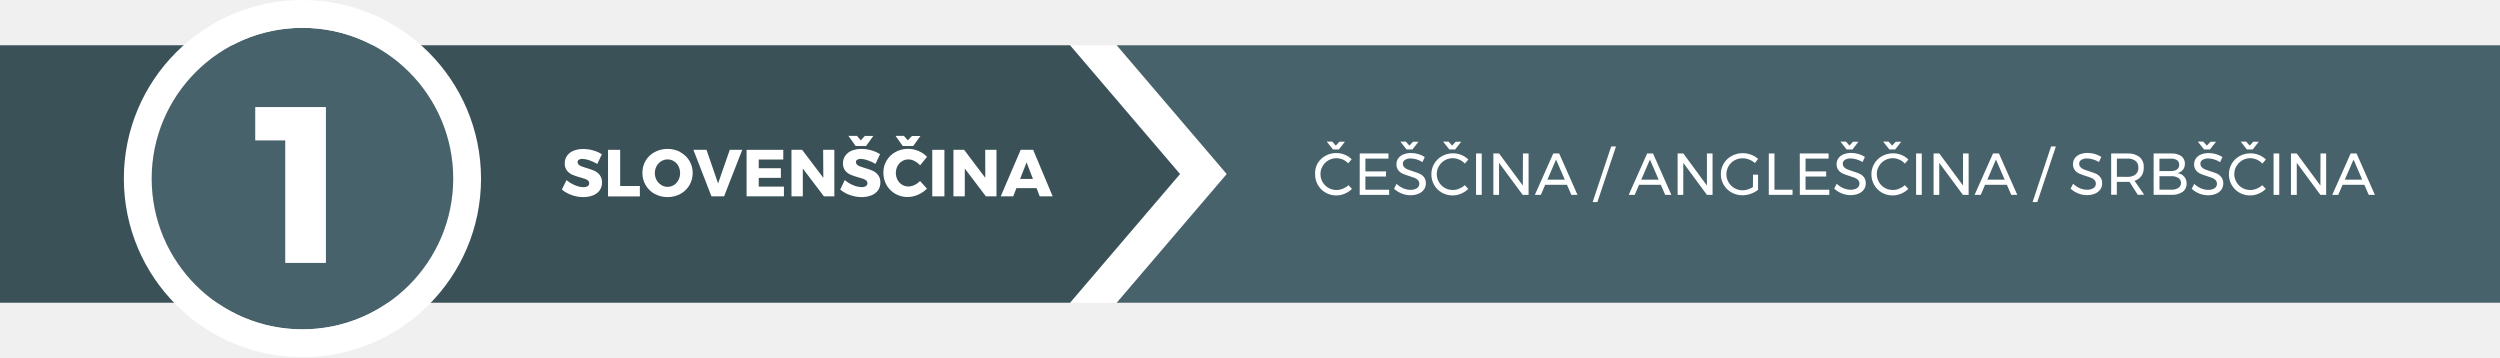
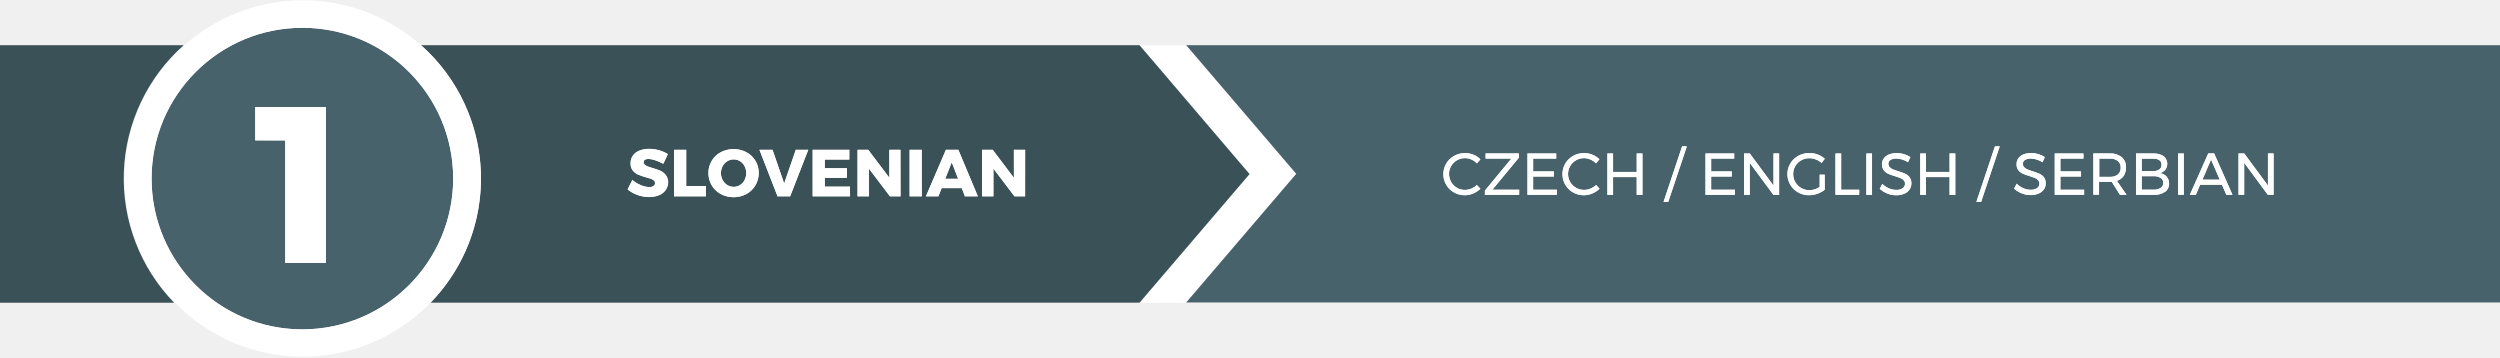
<svg xmlns="http://www.w3.org/2000/svg" viewBox="0 0 719.13 102.75">
  <defs>
    <style>.cls-1{fill:#fff;}.cls-2{fill:#48626b;}.cls-3{fill:#3b5158;}</style>
  </defs>
  <g id="Layer_2" data-name="Layer 2">
    <g id="Layer_1-2" data-name="Layer 1">
-       <polygon class="cls-1" points="321.22 13.02 307.8 13.02 339.44 50.06 307.8 87.09 321.22 87.09 352.87 50.06 321.22 13.02" />
-       <polygon class="cls-2" points="321.22 13.02 352.87 50.06 321.22 87.09 719.13 87.09 719.13 13.02 321.22 13.02" />
-       <polygon class="cls-3" points="307.8 13.02 0 13.02 0 87.09 307.8 87.09 339.44 50.06 307.8 13.02" />
-       <path class="cls-2" d="M87,8a43.37,43.37,0,1,0,43.37,43.37A43.42,43.42,0,0,0,87,8Z" />
-       <path class="cls-1" d="M87,0a51.37,51.37,0,1,0,51.37,51.37A51.43,51.43,0,0,0,87,0Zm0,94.75a43.37,43.37,0,1,1,43.37-43.37A43.42,43.42,0,0,1,87,94.75Z" />
-       <path class="cls-1" d="M73.42,30.8H93.75V75.63H82.05V40.39H73.42Z" />
-       <path class="cls-1" d="M169.51,46.1a6.7,6.7,0,0,0-2-.4,1.88,1.88,0,0,0-1,.24.78.78,0,0,0-.37.7,1,1,0,0,0,.32.73,2.47,2.47,0,0,0,.8.48q.48.18,1.41.47a18.4,18.4,0,0,1,2.3.8,4,4,0,0,1,1.55,1.23,3.41,3.41,0,0,1,.65,2.17,3.71,3.71,0,0,1-.71,2.28,4.28,4.28,0,0,1-1.94,1.42,7.51,7.51,0,0,1-2.74.48,9.91,9.91,0,0,1-3.31-.58,9,9,0,0,1-2.85-1.59l1.35-2.73a8.42,8.42,0,0,0,2.39,1.47,6.56,6.56,0,0,0,2.45.57,2.28,2.28,0,0,0,1.23-.29.93.93,0,0,0,.45-.84,1,1,0,0,0-.33-.76,2.47,2.47,0,0,0-.84-.49q-.51-.18-1.42-.43a17.46,17.46,0,0,1-2.27-.77,4,4,0,0,1-1.54-1.18,3.26,3.26,0,0,1-.64-2.11,3.68,3.68,0,0,1,.66-2.17,4.19,4.19,0,0,1,1.87-1.44,7.26,7.26,0,0,1,2.81-.5,10.21,10.21,0,0,1,2.86.41,9.42,9.42,0,0,1,2.48,1.1l-1.32,2.79A11.77,11.77,0,0,0,169.51,46.1Z" />
-       <path class="cls-1" d="M174.9,43.1h3.49V53.5h5.67v3H174.9Z" />
-       <path class="cls-1" d="M195.71,43.79a6.65,6.65,0,0,1,3.54,6,6.77,6.77,0,0,1-3.54,6,7.94,7.94,0,0,1-7.38,0,6.72,6.72,0,0,1-2.59-2.5,6.84,6.84,0,0,1-.95-3.56,6.65,6.65,0,0,1,3.54-6,8,8,0,0,1,7.38,0Zm-5.5,2.58a3.71,3.71,0,0,0-1.35,1.42,4.26,4.26,0,0,0,0,4,3.88,3.88,0,0,0,1.34,1.43,3.39,3.39,0,0,0,1.83.53,3.34,3.34,0,0,0,1.82-.53,3.69,3.69,0,0,0,1.31-1.43,4.45,4.45,0,0,0,0-4,3.62,3.62,0,0,0-1.31-1.42,3.39,3.39,0,0,0-1.82-.52A3.48,3.48,0,0,0,190.21,46.37Z" />
-       <path class="cls-1" d="M199.46,43.1h3.76l3.34,9.67,3.36-9.67h3.59l-5.23,13.38h-3.63Z" />
-       <path class="cls-1" d="M214.76,43.1h10.55v2.79h-7.06v2.5h6.37v2.77l-6.37,0v2.52h7.25v2.79H214.76Z" />
-       <path class="cls-1" d="M236.78,43.1H240V56.48H237l-6.07-8v8h-3.26V43.1h3.07l6.09,8.05Z" />
-       <path class="cls-1" d="M249.58,46.1a6.7,6.7,0,0,0-2-.4,1.88,1.88,0,0,0-1,.24.78.78,0,0,0-.37.7,1,1,0,0,0,.32.73,2.47,2.47,0,0,0,.8.48q.48.18,1.41.47a18.4,18.4,0,0,1,2.3.8,4,4,0,0,1,1.55,1.23,3.41,3.41,0,0,1,.65,2.17,3.71,3.71,0,0,1-.71,2.28,4.28,4.28,0,0,1-1.94,1.42,7.51,7.51,0,0,1-2.74.48,9.91,9.91,0,0,1-3.31-.58,9,9,0,0,1-2.85-1.59L243,51.79a8.42,8.42,0,0,0,2.39,1.47,6.56,6.56,0,0,0,2.45.57,2.28,2.28,0,0,0,1.23-.29.93.93,0,0,0,.45-.84,1,1,0,0,0-.33-.76,2.47,2.47,0,0,0-.84-.49q-.51-.18-1.42-.43a17.46,17.46,0,0,1-2.27-.77,4,4,0,0,1-1.54-1.18,3.26,3.26,0,0,1-.64-2.11,3.68,3.68,0,0,1,.66-2.17A4.19,4.19,0,0,1,245,43.34a7.26,7.26,0,0,1,2.81-.5,10.21,10.21,0,0,1,2.86.41,9.42,9.42,0,0,1,2.48,1.1l-1.32,2.79A11.77,11.77,0,0,0,249.58,46.1Zm-.81-7h2.44L249.13,42h-3l-2.08-2.92h2.44l1.13,1.28Z" />
-       <path class="cls-1" d="M263.1,46.34a3.7,3.7,0,0,0-1.77-.49,3.47,3.47,0,0,0-1.84.51,3.58,3.58,0,0,0-1.31,1.39,4.32,4.32,0,0,0,0,4,3.57,3.57,0,0,0,1.31,1.39,3.47,3.47,0,0,0,1.84.5,4.05,4.05,0,0,0,1.72-.42,5.46,5.46,0,0,0,1.6-1.15l2,2.19A8.17,8.17,0,0,1,264.1,56a7.18,7.18,0,0,1-6.55-.24,6.69,6.69,0,0,1-2.52-2.5,7,7,0,0,1-.92-3.55,6.67,6.67,0,0,1,3.5-6,7.6,7.6,0,0,1,6.59-.28,7.29,7.29,0,0,1,2.46,1.69l-2,2.44A5,5,0,0,0,263.1,46.34Zm-.78-7.22h2.44L262.68,42h-3l-2.08-2.92H260l1.13,1.28Z" />
-       <path class="cls-1" d="M268.17,43.1h3.49V56.48h-3.49Z" />
-       <path class="cls-1" d="M283.4,43.1h3.24V56.48h-3.05l-6.07-8v8h-3.26V43.1h3.07l6.09,8.05Z" />
-       <path class="cls-1" d="M299.08,56.48l-.92-2.37h-5.78l-.93,2.37h-3.59l5.74-13.38h3.59l5.61,13.38Zm-5.65-5h3.7l-1.83-4.77Z" />
-       <path class="cls-1" d="M386.29,45.9a4.58,4.58,0,0,0-5.83,1.87,4.57,4.57,0,0,0,4,6.88,4.64,4.64,0,0,0,1.84-.38,5.32,5.32,0,0,0,1.6-1l1,1.07a6.64,6.64,0,0,1-2.09,1.38,6.24,6.24,0,0,1-5.52-.31,6,6,0,0,1-3-5.28A5.86,5.86,0,0,1,379,47a6,6,0,0,1,2.25-2.18,6.34,6.34,0,0,1,3.15-.8,6.4,6.4,0,0,1,2.41.47,6,6,0,0,1,2,1.32l-1,1.17A4.93,4.93,0,0,0,386.29,45.9Zm-1-5.13h1.58L385.11,43h-1.67l-1.79-2.26h1.58l1,1.14Z" />
-       <path class="cls-1" d="M391.13,44.15h8.26v1.48h-6.63V49.3h5.93v1.48h-5.93v3.79h6.83v1.48h-8.47Z" />
-       <path class="cls-1" d="M407.46,45.84a5.87,5.87,0,0,0-1.64-.26,3,3,0,0,0-1.66.4,1.24,1.24,0,0,0-.62,1.1,1.45,1.45,0,0,0,.37,1,2.65,2.65,0,0,0,.92.63q.54.23,1.51.54a17.23,17.23,0,0,1,2,.71,3.4,3.4,0,0,1,1.28,1,2.8,2.8,0,0,1,.53,1.78,3,3,0,0,1-.55,1.79A3.54,3.54,0,0,1,408,55.74a5.89,5.89,0,0,1-2.29.42,6.65,6.65,0,0,1-2.55-.51A6.91,6.91,0,0,1,401,54.29l.73-1.41a6.14,6.14,0,0,0,1.91,1.28,5.26,5.26,0,0,0,2.07.45,3.3,3.3,0,0,0,1.88-.47,1.56,1.56,0,0,0,.31-2.3,2.63,2.63,0,0,0-.94-.65,16.18,16.18,0,0,0-1.54-.53,15.78,15.78,0,0,1-1.94-.7,3.35,3.35,0,0,1-1.27-1,2.76,2.76,0,0,1-.52-1.75,2.81,2.81,0,0,1,.53-1.68,3.34,3.34,0,0,1,1.48-1.12,5.78,5.78,0,0,1,2.21-.39,7.17,7.17,0,0,1,2.1.31,7,7,0,0,1,1.83.84l-.68,1.46A6.89,6.89,0,0,0,407.46,45.84Zm-1-5.07h1.58L406.28,43h-1.67l-1.79-2.26h1.58l1,1.14Z" />
-       <path class="cls-1" d="M419.74,45.9a4.58,4.58,0,0,0-5.83,1.87,4.57,4.57,0,0,0,4,6.88,4.64,4.64,0,0,0,1.84-.38,5.32,5.32,0,0,0,1.6-1l1,1.07a6.64,6.64,0,0,1-2.09,1.38,6.24,6.24,0,0,1-5.52-.31,6,6,0,0,1-3-5.28,5.86,5.86,0,0,1,.82-3.05,6,6,0,0,1,2.25-2.18,6.34,6.34,0,0,1,3.15-.8,6.4,6.4,0,0,1,2.41.47,6,6,0,0,1,2,1.32l-1,1.17A4.93,4.93,0,0,0,419.74,45.9Zm-1-5.13h1.58L418.57,43H416.9l-1.79-2.26h1.58l1,1.14Z" />
-       <path class="cls-1" d="M424.59,44.15h1.63v11.9h-1.63Z" />
-       <path class="cls-1" d="M438.08,44.15h1.62v11.9H438l-6.8-9.21v9.21h-1.63V44.15h1.65l6.82,9.23Z" />
-       <path class="cls-1" d="M452,56.05l-1.26-2.89h-6.27l-1.24,2.89h-1.72l5.29-11.9h1.7l5.27,11.9Zm-6.88-4.37h5l-2.52-5.78Z" />
-       <path class="cls-1" d="M463.46,42.13h1.38l-5.35,16h-1.36Z" />
-       <path class="cls-1" d="M479,56.05l-1.26-2.89h-6.27l-1.24,2.89h-1.72l5.29-11.9h1.7l5.27,11.9Zm-6.88-4.37h5l-2.52-5.78Z" />
-       <path class="cls-1" d="M491,44.15h1.62v11.9H491l-6.8-9.21v9.21h-1.63V44.15h1.65L491,53.38Z" />
-       <path class="cls-1" d="M504.26,50.24h1.45v4.37a7.58,7.58,0,0,1-4.5,1.56,6.28,6.28,0,0,1-3.15-.81A6,6,0,0,1,495,50.09a5.82,5.82,0,0,1,.83-3.05,6,6,0,0,1,2.28-2.18,6.5,6.5,0,0,1,3.2-.8,6.86,6.86,0,0,1,2.42.44,6.48,6.48,0,0,1,2,1.21l-.93,1.19a5.2,5.2,0,0,0-1.64-1,5.12,5.12,0,0,0-1.9-.37,4.65,4.65,0,0,0-2.35.61,4.55,4.55,0,0,0-1.69,1.67,4.61,4.61,0,0,0,0,4.63,4.65,4.65,0,0,0,1.7,1.68,4.59,4.59,0,0,0,2.35.62,5,5,0,0,0,1.52-.25,5.66,5.66,0,0,0,1.44-.69Z" />
-       <path class="cls-1" d="M508.8,44.15h1.63V54.57h5.2v1.48H508.8Z" />
-       <path class="cls-1" d="M517.71,44.15H526v1.48h-6.63V49.3h5.93v1.48h-5.93v3.79h6.83v1.48h-8.47Z" />
-       <path class="cls-1" d="M534,45.84a5.87,5.87,0,0,0-1.64-.26,3,3,0,0,0-1.66.4,1.24,1.24,0,0,0-.62,1.1,1.45,1.45,0,0,0,.37,1,2.65,2.65,0,0,0,.92.63q.54.23,1.51.54a17.23,17.23,0,0,1,2,.71,3.4,3.4,0,0,1,1.28,1,2.8,2.8,0,0,1,.53,1.78,3,3,0,0,1-.55,1.79,3.54,3.54,0,0,1-1.55,1.18,5.89,5.89,0,0,1-2.29.42,6.65,6.65,0,0,1-2.55-.51,6.91,6.91,0,0,1-2.14-1.36l.73-1.41a6.14,6.14,0,0,0,1.91,1.28,5.26,5.26,0,0,0,2.07.45,3.3,3.3,0,0,0,1.88-.47,1.56,1.56,0,0,0,.31-2.3,2.63,2.63,0,0,0-.94-.65,16.18,16.18,0,0,0-1.54-.53,15.78,15.78,0,0,1-1.94-.7,3.35,3.35,0,0,1-1.27-1,2.76,2.76,0,0,1-.52-1.75,2.81,2.81,0,0,1,.53-1.68,3.34,3.34,0,0,1,1.48-1.12,5.78,5.78,0,0,1,2.21-.39,7.17,7.17,0,0,1,2.1.31,7,7,0,0,1,1.83.84l-.68,1.46A6.89,6.89,0,0,0,534,45.84Zm-1-5.07h1.58L532.86,43h-1.67l-1.79-2.26H531l1,1.14Z" />
-       <path class="cls-1" d="M546.32,45.9a4.58,4.58,0,0,0-5.83,1.87,4.57,4.57,0,0,0,4,6.88,4.64,4.64,0,0,0,1.84-.38,5.32,5.32,0,0,0,1.6-1l1,1.07a6.64,6.64,0,0,1-2.09,1.38,6.24,6.24,0,0,1-5.52-.31,6,6,0,0,1-3-5.28,5.86,5.86,0,0,1,.82-3.05,6,6,0,0,1,2.25-2.18,6.34,6.34,0,0,1,3.15-.8,6.4,6.4,0,0,1,2.41.47,6,6,0,0,1,2,1.32l-1,1.17A4.93,4.93,0,0,0,546.32,45.9Zm-1-5.13h1.58L545.15,43h-1.67l-1.79-2.26h1.58l1,1.14Z" />
-       <path class="cls-1" d="M551.17,44.15h1.63v11.9h-1.63Z" />
-       <path class="cls-1" d="M564.66,44.15h1.62v11.9h-1.65l-6.8-9.21v9.21H556.2V44.15h1.65l6.82,9.23Z" />
-       <path class="cls-1" d="M578.54,56.05l-1.26-2.89H571l-1.24,2.89H568l5.29-11.9H575l5.27,11.9Zm-6.88-4.37h5l-2.52-5.78Z" />
-       <path class="cls-1" d="M590,42.13h1.38l-5.35,16h-1.36Z" />
-       <path class="cls-1" d="M602,45.84a5.87,5.87,0,0,0-1.64-.26,3,3,0,0,0-1.66.4,1.24,1.24,0,0,0-.62,1.1,1.45,1.45,0,0,0,.37,1,2.65,2.65,0,0,0,.92.63q.54.23,1.51.54a17.23,17.23,0,0,1,2,.71,3.4,3.4,0,0,1,1.28,1,2.8,2.8,0,0,1,.53,1.78,3,3,0,0,1-.55,1.79,3.54,3.54,0,0,1-1.55,1.18,5.89,5.89,0,0,1-2.29.42,6.65,6.65,0,0,1-2.55-.51,6.91,6.91,0,0,1-2.14-1.36l.73-1.41a6.14,6.14,0,0,0,1.91,1.28,5.26,5.26,0,0,0,2.07.45,3.3,3.3,0,0,0,1.88-.47,1.56,1.56,0,0,0,.31-2.3,2.63,2.63,0,0,0-.94-.65,16.18,16.18,0,0,0-1.54-.53,15.78,15.78,0,0,1-1.94-.7,3.35,3.35,0,0,1-1.27-1,2.76,2.76,0,0,1-.52-1.75,2.81,2.81,0,0,1,.53-1.68,3.34,3.34,0,0,1,1.48-1.12,5.78,5.78,0,0,1,2.21-.39,7.17,7.17,0,0,1,2.1.31,7,7,0,0,1,1.83.84l-.68,1.46A6.89,6.89,0,0,0,602,45.84Z" />
-       <path class="cls-1" d="M614.93,56.05l-2.36-3.74-.66,0h-3v3.71h-1.63V44.15h4.66a5.25,5.25,0,0,1,3.49,1,3.68,3.68,0,0,1,1.23,3A4.21,4.21,0,0,1,616,50.6,3.76,3.76,0,0,1,614,52l2.77,4Zm-3-5.18a3.6,3.6,0,0,0,2.35-.67,2.41,2.41,0,0,0,.82-2,2.33,2.33,0,0,0-.82-1.93,3.67,3.67,0,0,0-2.35-.65h-3v5.24Z" />
-       <path class="cls-1" d="M627.49,44.94a2.59,2.59,0,0,1,1,2.18,2.64,2.64,0,0,1-.58,1.73,2.82,2.82,0,0,1-1.58.94,3.1,3.1,0,0,1,1.95,1,3,3,0,0,1,.71,2,2.81,2.81,0,0,1-1.15,2.39,5.19,5.19,0,0,1-3.17.86h-5.17V44.15h5.08A4.65,4.65,0,0,1,627.49,44.94Zm-1.24,3.79a1.59,1.59,0,0,0,.6-1.33,1.55,1.55,0,0,0-.6-1.31,2.71,2.71,0,0,0-1.71-.44h-3.37V49.2h3.37A2.74,2.74,0,0,0,626.25,48.73Zm.37,5.32a1.67,1.67,0,0,0,.75-1.45,1.62,1.62,0,0,0-.75-1.41,3.65,3.65,0,0,0-2.07-.51h-3.37v3.88h3.37A3.51,3.51,0,0,0,626.61,54.06Z" />
-       <path class="cls-1" d="M636.87,45.84a5.87,5.87,0,0,0-1.64-.26,3,3,0,0,0-1.66.4,1.24,1.24,0,0,0-.62,1.1,1.45,1.45,0,0,0,.37,1,2.65,2.65,0,0,0,.92.63q.54.23,1.51.54a17.23,17.23,0,0,1,2,.71A3.4,3.4,0,0,1,639,51a2.8,2.8,0,0,1,.53,1.78,3,3,0,0,1-.55,1.79,3.54,3.54,0,0,1-1.55,1.18,5.89,5.89,0,0,1-2.29.42,6.65,6.65,0,0,1-2.55-.51,6.91,6.91,0,0,1-2.14-1.36l.73-1.41a6.14,6.14,0,0,0,1.91,1.28,5.26,5.26,0,0,0,2.07.45,3.3,3.3,0,0,0,1.88-.47,1.56,1.56,0,0,0,.31-2.3,2.63,2.63,0,0,0-.94-.65,16.18,16.18,0,0,0-1.54-.53,15.78,15.78,0,0,1-1.94-.7,3.35,3.35,0,0,1-1.27-1,2.76,2.76,0,0,1-.52-1.75,2.81,2.81,0,0,1,.53-1.68,3.34,3.34,0,0,1,1.48-1.12,5.78,5.78,0,0,1,2.21-.39,7.17,7.17,0,0,1,2.1.31,7,7,0,0,1,1.83.84l-.68,1.46A6.89,6.89,0,0,0,636.87,45.84Zm-1-5.07h1.58L635.69,43H634l-1.79-2.26h1.58l1,1.14Z" />
-       <path class="cls-1" d="M649.15,45.9a4.58,4.58,0,0,0-5.83,1.87,4.57,4.57,0,0,0,4,6.88,4.64,4.64,0,0,0,1.84-.38,5.32,5.32,0,0,0,1.6-1l1,1.07a6.64,6.64,0,0,1-2.09,1.38,6.24,6.24,0,0,1-5.52-.31,6,6,0,0,1-3-5.28,5.86,5.86,0,0,1,.82-3.05,6,6,0,0,1,2.25-2.18,6.34,6.34,0,0,1,3.15-.8,6.4,6.4,0,0,1,2.41.47,6,6,0,0,1,2,1.32l-1,1.17A4.93,4.93,0,0,0,649.15,45.9Zm-1-5.13h1.58L648,43h-1.67l-1.79-2.26h1.58l1,1.14Z" />
-       <path class="cls-1" d="M654,44.15h1.63v11.9H654Z" />
-       <path class="cls-1" d="M667.5,44.15h1.62v11.9h-1.65l-6.8-9.21v9.21H659V44.15h1.65l6.82,9.23Z" />
-       <path class="cls-1" d="M681.37,56.05l-1.26-2.89h-6.27l-1.24,2.89h-1.72l5.29-11.9h1.7l5.27,11.9Zm-6.88-4.37h5L677,45.9Z" />
+       <polygon class="cls-1" points="341.22 13.02 327.8 13.02 359.44 50.06 327.8 87.09 341.22 87.09 372.87 50.06 341.22 13.02" />
+       <polygon class="cls-2" points="633.54 51.68 638.54 51.68 636.02 45.9 633.54 51.68" />
+       <path class="cls-2" d="M610,48.22a2.3,2.3,0,0,0-.82-1.93,3.62,3.62,0,0,0-2.34-.66h-3v5.24h3a3.62,3.62,0,0,0,2.34-.67A2.41,2.41,0,0,0,610,48.22Z" />
+       <path class="cls-2" d="M341.22,13l31.65,37-31.65,37H719.13V13Zm82.54,42.65a6.23,6.23,0,0,1-2.41.5,6.11,6.11,0,0,1-3.11-.81,5.89,5.89,0,0,1-2.23-2.2,6,6,0,0,1-.82-3.07,5.95,5.95,0,0,1,3.08-5.24,6.36,6.36,0,0,1,3.15-.8,6.45,6.45,0,0,1,2.4.47,5.9,5.9,0,0,1,2,1.32l-1,1.17a4.82,4.82,0,0,0-1.58-1.11,4.61,4.61,0,0,0-4.17.21,4.58,4.58,0,0,0-1.67,1.66,4.57,4.57,0,0,0,4,6.87,4.74,4.74,0,0,0,1.84-.38,5.35,5.35,0,0,0,1.6-1l1,1.08A6.73,6.73,0,0,1,423.76,55.67Zm13.23.38h-9.86v-1.2l7.61-9.22h-7.41l0-1.48h9.57v1.21l-7.62,9.21H437Zm10.86,0h-8.47V44.15h8.27v1.48H441V49.3H447v1.48H441v3.79h6.83ZM458,55.67a6.24,6.24,0,0,1-2.42.5,6.14,6.14,0,0,1-3.11-.81A6.08,6.08,0,0,1,450.26,47a6,6,0,0,1,2.25-2.18,6.35,6.35,0,0,1,3.14-.8,6.46,6.46,0,0,1,2.41.47,5.86,5.86,0,0,1,2,1.32l-1,1.17a4.72,4.72,0,0,0-1.58-1.11,4.58,4.58,0,0,0-5.83,1.87A4.58,4.58,0,0,0,453.36,54a4.48,4.48,0,0,0,2.31.61,4.81,4.81,0,0,0,1.84-.38,5.18,5.18,0,0,0,1.59-1l1,1.08A6.73,6.73,0,0,1,458,55.67Zm14.45.38H470.8V50.94H464v5.11h-1.63V44.15H464v5.31h6.8V44.15h1.65Zm7.43,2h-1.36l5.34-16h1.37Zm19.17-2h-8.46V44.15h8.26v1.48h-6.63V49.3h5.93v1.48h-5.93v3.79h6.83Zm12.72,0h-1.65l-6.8-9.21v9.21h-1.63V44.15h1.65l6.81,9.23V44.15h1.62Zm4.64-3.64a4.72,4.72,0,0,0,1.7,1.68,4.64,4.64,0,0,0,2.35.62,4.88,4.88,0,0,0,1.52-.25,5.4,5.4,0,0,0,1.43-.69V50.24h1.45v4.37a7.47,7.47,0,0,1-2.11,1.14,7.22,7.22,0,0,1-2.4.42,6.25,6.25,0,0,1-3.14-.81A6.05,6.05,0,0,1,515,47a6,6,0,0,1,2.28-2.18,6.55,6.55,0,0,1,3.2-.8,7,7,0,0,1,2.42.44,6.62,6.62,0,0,1,2,1.21L524,46.89a5.4,5.4,0,0,0-1.65-1,5.16,5.16,0,0,0-1.89-.36,4.65,4.65,0,0,0-2.35.61,4.53,4.53,0,0,0-2.31,4A4.49,4.49,0,0,0,516.41,52.41Zm18.38,3.64H528V44.15h1.64V54.57h5.2Zm3.7,0h-1.63V44.15h1.63Zm10.72-1.49a3.53,3.53,0,0,1-1.55,1.18,5.8,5.8,0,0,1-2.28.41,6.63,6.63,0,0,1-2.55-.51,7,7,0,0,1-2.14-1.35l.73-1.42a6,6,0,0,0,1.91,1.29,5.3,5.3,0,0,0,2.07.45,3.3,3.3,0,0,0,1.87-.47,1.56,1.56,0,0,0,.32-2.3,2.59,2.59,0,0,0-1-.65c-.38-.16-.89-.33-1.53-.53a15.36,15.36,0,0,1-1.94-.69,3.35,3.35,0,0,1-1.27-1,2.78,2.78,0,0,1-.52-1.75,2.82,2.82,0,0,1,.53-1.68,3.27,3.27,0,0,1,1.48-1.12A5.78,5.78,0,0,1,545.6,44a7.17,7.17,0,0,1,2.1.31,7.31,7.31,0,0,1,1.83.84l-.68,1.46a7.07,7.07,0,0,0-1.73-.79,6,6,0,0,0-1.64-.26,3,3,0,0,0-1.66.4,1.25,1.25,0,0,0-.62,1.1,1.45,1.45,0,0,0,.38,1,2.58,2.58,0,0,0,.91.62,15.23,15.23,0,0,0,1.52.54,19.08,19.08,0,0,1,2,.71,3.41,3.41,0,0,1,1.28,1,2.78,2.78,0,0,1,.52,1.77A3,3,0,0,1,549.21,54.56Zm13.24,1.49H560.8V50.94H554v5.11h-1.64V44.15H554v5.31h6.8V44.15h1.65Zm7.42,2h-1.36l5.34-16h1.38Zm18-3.53a3.56,3.56,0,0,1-1.54,1.18,5.88,5.88,0,0,1-2.29.41,6.67,6.67,0,0,1-2.55-.51,7,7,0,0,1-2.14-1.35l.73-1.42A6.08,6.08,0,0,0,582,54.16a5.3,5.3,0,0,0,2.07.45,3.27,3.27,0,0,0,1.87-.47,1.56,1.56,0,0,0,.32-2.3,2.55,2.55,0,0,0-.94-.65c-.38-.16-.9-.33-1.54-.53a15.36,15.36,0,0,1-1.94-.69,3.35,3.35,0,0,1-1.27-1,2.78,2.78,0,0,1-.52-1.75,2.82,2.82,0,0,1,.53-1.68,3.32,3.32,0,0,1,1.48-1.12,5.81,5.81,0,0,1,2.21-.39,7.31,7.31,0,0,1,3.93,1.15l-.68,1.46a7.07,7.07,0,0,0-1.73-.79,6,6,0,0,0-1.64-.26,3,3,0,0,0-1.66.4,1.25,1.25,0,0,0-.62,1.1,1.45,1.45,0,0,0,.38,1,2.62,2.62,0,0,0,.92.62,14,14,0,0,0,1.51.54,19.08,19.08,0,0,1,1.95.71,3.41,3.41,0,0,1,1.28,1,2.78,2.78,0,0,1,.53,1.77A3,3,0,0,1,587.9,54.56Zm11.62,1.49h-8.46V44.15h8.26v1.48h-6.63V49.3h5.93v1.48h-5.93v3.79h6.83Zm10.32,0-2.36-3.74a6,6,0,0,1-.66,0h-3v3.7h-1.63V44.15h4.66a5.23,5.23,0,0,1,3.49,1.05,3.68,3.68,0,0,1,1.23,3,4.21,4.21,0,0,1-.67,2.43A3.77,3.77,0,0,1,608.94,52l2.77,4Zm12.95-.86a5.17,5.17,0,0,1-3.17.86h-5.17V44.15h5.08a4.72,4.72,0,0,1,2.87.79,2.83,2.83,0,0,1,.46,3.91,2.8,2.8,0,0,1-1.58.95,3.06,3.06,0,0,1,2,1,3,3,0,0,1,.7,2A2.8,2.8,0,0,1,622.79,55.19Zm5.39.86h-1.63V44.15h1.63Zm12.24,0-1.25-2.89h-6.28l-1.24,2.89h-1.72l5.29-11.9h1.7l5.27,11.9Zm13.59,0h-1.65l-6.8-9.21v9.21h-1.63V44.15h1.64l6.82,9.23V44.15H654Z" />
+       <path class="cls-2" d="M621.15,48.73a1.56,1.56,0,0,0,.61-1.33,1.53,1.53,0,0,0-.61-1.31,2.73,2.73,0,0,0-1.7-.44h-3.37V49.2h3.37A2.67,2.67,0,0,0,621.15,48.73Z" />
+       <path class="cls-2" d="M621.52,51.19a3.64,3.64,0,0,0-2.07-.51h-3.37v3.88h3.37a3.57,3.57,0,0,0,2.07-.5,1.68,1.68,0,0,0,.75-1.46A1.61,1.61,0,0,0,621.52,51.19Z" />
+       <path class="cls-3" d="M52.84,13H0V87.09H50.1A51.26,51.26,0,0,1,52.84,13Z" />
+       <polygon class="cls-3" points="271.9 51.44 275.61 51.44 273.77 46.67 271.9 51.44" />
+       <path class="cls-3" d="M212.87,46.37a3.33,3.33,0,0,0-1.82-.52,3.44,3.44,0,0,0-1.84.52,3.67,3.67,0,0,0-1.34,1.42,4.21,4.21,0,0,0,0,4,3.8,3.8,0,0,0,1.34,1.44,3.38,3.38,0,0,0,1.83.52,3.33,3.33,0,0,0,1.82-.52,3.65,3.65,0,0,0,1.31-1.44,4.41,4.41,0,0,0,0-4A3.53,3.53,0,0,0,212.87,46.37Z" />
+       <path class="cls-3" d="M327.79,13H121.11a51.26,51.26,0,0,1,2.74,74.07H327.79l31.65-37ZM191.42,54.79a4.3,4.3,0,0,1-1.94,1.42,7.47,7.47,0,0,1-2.74.48,9.87,9.87,0,0,1-3.31-.58,9,9,0,0,1-2.85-1.6l1.35-2.72a8.7,8.7,0,0,0,2.4,1.46,6.4,6.4,0,0,0,2.45.58,2.28,2.28,0,0,0,1.23-.29.93.93,0,0,0,.45-.84,1,1,0,0,0-.33-.76,2.48,2.48,0,0,0-.84-.49c-.34-.12-.81-.26-1.43-.43a17.44,17.44,0,0,1-2.27-.77,4.08,4.08,0,0,1-1.53-1.18,3.26,3.26,0,0,1-.64-2.11,3.7,3.7,0,0,1,.66-2.18A4.23,4.23,0,0,1,184,43.34a7.16,7.16,0,0,1,2.81-.5,9.94,9.94,0,0,1,2.86.41,9.22,9.22,0,0,1,2.48,1.09l-1.31,2.79a12.33,12.33,0,0,0-2.28-1,6.66,6.66,0,0,0-2-.4,1.89,1.89,0,0,0-1,.24.79.79,0,0,0-.37.69,1,1,0,0,0,.33.74,2.32,2.32,0,0,0,.8.47c.32.13.79.28,1.41.47a20.49,20.49,0,0,1,2.3.8,4.08,4.08,0,0,1,1.55,1.23,3.4,3.4,0,0,1,.65,2.17A3.7,3.7,0,0,1,191.42,54.79Zm11.64,1.69H193.9V43.1h3.49V53.5h5.67Zm14.24-3.17a6.77,6.77,0,0,1-2.59,2.5,7.92,7.92,0,0,1-7.39,0,6.69,6.69,0,0,1-2.59-2.5,6.85,6.85,0,0,1-.95-3.56,6.64,6.64,0,0,1,.95-3.51,6.74,6.74,0,0,1,2.59-2.46,8,8,0,0,1,7.39,0,6.74,6.74,0,0,1,2.59,2.46,6.64,6.64,0,0,1,.95,3.51A6.79,6.79,0,0,1,217.3,53.31Zm10,3.17h-3.62L218.46,43.1h3.76l3.34,9.68,3.35-9.68h3.59Zm17.23,0H233.76V43.1h10.55v2.79h-7.06v2.5h6.38v2.77h-6.38v2.52h7.25Zm14.52,0h-3l-6.07-8v8h-3.26V43.1h3.07l6.09,8.06,0-8.06H259Zm6.11,0h-3.49V43.1h3.49Zm12.42,0-.91-2.37h-5.79l-.93,2.37h-3.59l5.75-13.38h3.58l5.61,13.38Zm17.31,0h-3.05l-6.07-8v8h-3.26V43.1h3.07l6.09,8.06,0-8.06h3.24Z" />
+       <path class="cls-2" d="M130.35,51.37A43.38,43.38,0,1,0,87,94.75,43.42,43.42,0,0,0,130.35,51.37Zm-56.93-11V30.8H93.75V75.63H82.05V40.39Z" />
+       <path class="cls-1" d="M121.11,13a51.26,51.26,0,1,0,17.24,38.35A51.16,51.16,0,0,0,121.11,13ZM87,94.75a43.38,43.38,0,1,1,43.37-43.38A43.43,43.43,0,0,1,87,94.75Z" />
+       <polygon class="cls-1" points="93.75 75.63 93.75 30.8 73.42 30.8 73.42 40.39 82.05 40.39 82.05 75.63 93.75 75.63" />
+       <path class="cls-1" d="M189.92,49.11a20.49,20.49,0,0,0-2.3-.8c-.62-.19-1.09-.34-1.41-.47a2.32,2.32,0,0,1-.8-.47,1,1,0,0,1-.33-.74.79.79,0,0,1,.37-.69,1.89,1.89,0,0,1,1-.24,6.66,6.66,0,0,1,2,.4,12.33,12.33,0,0,1,2.28,1l1.31-2.79a9.22,9.22,0,0,0-2.48-1.09,9.94,9.94,0,0,0-2.86-.41,7.16,7.16,0,0,0-2.81.5,4.23,4.23,0,0,0-1.87,1.44,3.7,3.7,0,0,0-.66,2.18,3.26,3.26,0,0,0,.64,2.11,4.08,4.08,0,0,0,1.53,1.18,17.44,17.44,0,0,0,2.27.77c.62.17,1.09.31,1.43.43a2.48,2.48,0,0,1,.84.49,1,1,0,0,1,.33.76.93.93,0,0,1-.45.84,2.28,2.28,0,0,1-1.23.29,6.4,6.4,0,0,1-2.45-.58,8.7,8.7,0,0,1-2.4-1.46l-1.35,2.72a9,9,0,0,0,2.85,1.6,9.87,9.87,0,0,0,3.31.58,7.47,7.47,0,0,0,2.74-.48,4.3,4.3,0,0,0,1.94-1.42,3.7,3.7,0,0,0,.7-2.28,3.4,3.4,0,0,0-.65-2.17A4.08,4.08,0,0,0,189.92,49.11Z" />
+       <polygon class="cls-1" points="197.39 43.1 193.9 43.1 193.9 56.48 203.06 56.48 203.06 53.5 197.39 53.5 197.39 43.1" />
+       <path class="cls-1" d="M214.71,43.79a8,8,0,0,0-7.39,0,6.74,6.74,0,0,0-2.59,2.46,6.64,6.64,0,0,0-.95,3.51,6.85,6.85,0,0,0,.95,3.56,6.69,6.69,0,0,0,2.59,2.5,7.92,7.92,0,0,0,7.39,0,6.8,6.8,0,0,0,3.54-6.05,6.64,6.64,0,0,0-.95-3.51A6.74,6.74,0,0,0,214.71,43.79Zm-.53,8a3.65,3.65,0,0,1-1.31,1.44,3.33,3.33,0,0,1-1.82.52,3.38,3.38,0,0,1-1.83-.52,3.8,3.8,0,0,1-1.34-1.44,4.21,4.21,0,0,1,0-4,3.67,3.67,0,0,1,1.34-1.42,3.44,3.44,0,0,1,1.84-.52,3.33,3.33,0,0,1,1.82.52,3.53,3.53,0,0,1,1.31,1.42,4.41,4.41,0,0,1,0,4Z" />
+       <polygon class="cls-1" points="225.56 52.78 222.22 43.1 218.46 43.1 223.65 56.48 227.27 56.48 232.5 43.1 228.91 43.1 225.56 52.78" />
+       <polygon class="cls-1" points="237.25 51.17 243.63 51.16 243.63 48.39 237.25 48.39 237.25 45.89 244.31 45.89 244.31 43.1 233.76 43.1 233.76 56.48 244.5 56.48 244.5 53.69 237.25 53.69 237.25 51.17" />
+       <polygon class="cls-1" points="255.8 51.16 249.71 43.1 246.64 43.1 246.64 56.48 249.9 56.48 249.9 48.48 255.97 56.48 259.02 56.48 259.02 43.1 255.78 43.1 255.8 51.16" />
+       <rect class="cls-1" x="261.64" y="43.1" width="3.49" height="13.38" />
+       <path class="cls-1" d="M272.08,43.1l-5.75,13.38h3.59l.93-2.37h5.79l.91,2.37h3.72L275.66,43.1Zm-.18,8.34,1.87-4.77,1.84,4.77Z" />
+       <polygon class="cls-1" points="291.64 51.16 285.55 43.1 282.48 43.1 282.48 56.48 285.74 56.48 285.74 48.48 291.81 56.48 294.86 56.48 294.86 43.1 291.62 43.1 291.64 51.16" />
+       <path class="cls-1" d="M423.27,54.26a4.74,4.74,0,0,1-1.84.38,4.48,4.48,0,0,1-2.31-.61,4.6,4.6,0,0,1-1.67-6.26,4.58,4.58,0,0,1,1.67-1.66,4.61,4.61,0,0,1,4.17-.21A4.82,4.82,0,0,1,424.87,47l1-1.17a5.9,5.9,0,0,0-2-1.32,6.45,6.45,0,0,0-2.4-.47,6.36,6.36,0,0,0-3.15.8A6,6,0,0,0,416,53.16a5.89,5.89,0,0,0,2.23,2.2,6.11,6.11,0,0,0,3.11.81,6.23,6.23,0,0,0,2.41-.5,6.73,6.73,0,0,0,2.09-1.38l-1-1.08A5.35,5.35,0,0,1,423.27,54.26Z" />
+       <polygon class="cls-1" points="436.92 45.36 436.92 44.15 427.35 44.15 427.33 45.63 434.74 45.63 427.13 54.85 427.13 56.05 436.99 56.05 437 54.57 429.3 54.57 436.92 45.36" />
+       <polygon class="cls-1" points="441.02 50.78 446.95 50.78 446.95 49.3 441.02 49.3 441.02 45.63 447.65 45.63 447.65 44.15 439.38 44.15 439.38 56.05 447.85 56.05 447.85 54.57 441.02 54.57 441.02 50.78" />
+       <path class="cls-1" d="M457.51,54.26a4.81,4.81,0,0,1-1.84.38,4.56,4.56,0,0,1-4-2.28,4.62,4.62,0,0,1,0-4.59,4.58,4.58,0,0,1,5.83-1.87A4.72,4.72,0,0,1,459.1,47l1-1.17a5.86,5.86,0,0,0-2-1.32,6.46,6.46,0,0,0-2.41-.47,6.35,6.35,0,0,0-3.14.8,6,6,0,0,0-2.26,8.31,5.86,5.86,0,0,0,2.22,2.2,6.14,6.14,0,0,0,3.11.81,6.24,6.24,0,0,0,2.42-.5,6.73,6.73,0,0,0,2.09-1.38l-1-1.08A5.18,5.18,0,0,1,457.51,54.26Z" />
+       <polygon class="cls-1" points="470.8 49.46 464 49.46 464 44.15 462.37 44.15 462.37 56.05 464 56.05 464 50.94 470.8 50.94 470.8 56.05 472.45 56.05 472.45 44.15 470.8 44.15 470.8 49.46" />
+       <polygon class="cls-1" points="478.52 58.09 479.88 58.09 485.23 42.13 483.86 42.13 478.52 58.09" />
+       <polygon class="cls-1" points="492.22 50.78 498.15 50.78 498.15 49.3 492.22 49.3 492.22 45.63 498.85 45.63 498.85 44.15 490.59 44.15 490.59 56.05 499.05 56.05 499.05 54.57 492.22 54.57 492.22 50.78" />
+       <polygon class="cls-1" points="510.15 53.38 503.34 44.15 501.69 44.15 501.69 56.05 503.32 56.05 503.32 46.84 510.12 56.05 511.77 56.05 511.77 44.15 510.15 44.15 510.15 53.38" />
+       <path class="cls-1" d="M518.09,46.11a4.65,4.65,0,0,1,2.35-.61,5.16,5.16,0,0,1,1.89.36,5.4,5.4,0,0,1,1.65,1l.93-1.19a6.62,6.62,0,0,0-2-1.21,7,7,0,0,0-2.42-.44,6.55,6.55,0,0,0-3.2.8A6,6,0,0,0,515,47a6,6,0,0,0,2.25,8.33,6.25,6.25,0,0,0,3.14.81,7.22,7.22,0,0,0,2.4-.42,7.47,7.47,0,0,0,2.11-1.14V50.24h-1.45v3.53a5.4,5.4,0,0,1-1.43.69,4.88,4.88,0,0,1-1.52.25,4.64,4.64,0,0,1-2.35-.62,4.72,4.72,0,0,1-1.7-1.68,4.49,4.49,0,0,1-.63-2.32,4.53,4.53,0,0,1,2.31-4Z" />
+       <polygon class="cls-1" points="529.59 44.15 527.95 44.15 527.95 56.05 534.79 56.05 534.79 54.57 529.59 54.57 529.59 44.15" />
+       <rect class="cls-1" x="536.86" y="44.15" width="1.63" height="11.9" />
+       <path class="cls-1" d="M548,50a19.08,19.08,0,0,0-2-.71,15.23,15.23,0,0,1-1.52-.54,2.58,2.58,0,0,1-.91-.62,1.45,1.45,0,0,1-.38-1,1.25,1.25,0,0,1,.62-1.1,3,3,0,0,1,1.66-.4,6,6,0,0,1,1.64.26,7.07,7.07,0,0,1,1.73.79l.68-1.46a7.31,7.31,0,0,0-1.83-.84,7.17,7.17,0,0,0-2.1-.31,5.78,5.78,0,0,0-2.21.39,3.27,3.27,0,0,0-1.48,1.12,2.82,2.82,0,0,0-.53,1.68A2.78,2.78,0,0,0,541.9,49a3.35,3.35,0,0,0,1.27,1,15.36,15.36,0,0,0,1.94.69c.64.2,1.15.37,1.53.53a2.59,2.59,0,0,1,1,.65,1.56,1.56,0,0,1-.32,2.3,3.3,3.3,0,0,1-1.87.47,5.3,5.3,0,0,1-2.07-.45,6,6,0,0,1-1.91-1.29l-.73,1.42a7,7,0,0,0,2.14,1.35,6.63,6.63,0,0,0,2.55.51,5.8,5.8,0,0,0,2.28-.41,3.53,3.53,0,0,0,1.55-1.18,3,3,0,0,0,.55-1.79,2.78,2.78,0,0,0-.52-1.77A3.41,3.41,0,0,0,548,50Z" />
+       <polygon class="cls-1" points="560.8 49.46 554 49.46 554 44.15 552.37 44.15 552.37 56.05 554 56.05 554 50.94 560.8 50.94 560.8 56.05 562.45 56.05 562.45 44.15 560.8 44.15 560.8 49.46" />
+       <polygon class="cls-1" points="568.51 58.09 569.88 58.09 575.23 42.13 573.85 42.13 568.51 58.09" />
+       <path class="cls-1" d="M586.65,50a19.08,19.08,0,0,0-1.95-.71,14,14,0,0,1-1.51-.54,2.62,2.62,0,0,1-.92-.62,1.45,1.45,0,0,1-.38-1,1.25,1.25,0,0,1,.62-1.1,3,3,0,0,1,1.66-.4,6,6,0,0,1,1.64.26,7.07,7.07,0,0,1,1.73.79l.68-1.46A7.31,7.31,0,0,0,584.29,44a5.81,5.81,0,0,0-2.21.39,3.32,3.32,0,0,0-1.48,1.12,2.82,2.82,0,0,0-.53,1.68,2.78,2.78,0,0,0,.52,1.75,3.35,3.35,0,0,0,1.27,1,15.36,15.36,0,0,0,1.94.69c.64.2,1.16.37,1.54.53a2.55,2.55,0,0,1,.94.65,1.56,1.56,0,0,1-.32,2.3,3.27,3.27,0,0,1-1.87.47,5.3,5.3,0,0,1-2.07-.45,6.08,6.08,0,0,1-1.91-1.29l-.73,1.42a7,7,0,0,0,2.14,1.35,6.67,6.67,0,0,0,2.55.51,5.88,5.88,0,0,0,2.29-.41,3.56,3.56,0,0,0,1.54-1.18,3,3,0,0,0,.56-1.79,2.78,2.78,0,0,0-.53-1.77A3.41,3.41,0,0,0,586.65,50Z" />
+       <polygon class="cls-1" points="592.69 50.78 598.62 50.78 598.62 49.3 592.69 49.3 592.69 45.63 599.32 45.63 599.32 44.15 591.06 44.15 591.06 56.05 599.52 56.05 599.52 54.57 592.69 54.57 592.69 50.78" />
+       <path class="cls-1" d="M610.87,50.6a4.21,4.21,0,0,0,.67-2.43,3.68,3.68,0,0,0-1.23-3,5.23,5.23,0,0,0-3.49-1.05h-4.66v11.9h1.63v-3.7h3a6,6,0,0,0,.66,0l2.36,3.74h1.87l-2.77-4A3.77,3.77,0,0,0,610.87,50.6Zm-4,.27h-3V45.63h3a3.62,3.62,0,0,1,2.34.66,2.3,2.3,0,0,1,.82,1.93,2.41,2.41,0,0,1-.82,2A3.62,3.62,0,0,1,606.82,50.87Z" />
+       <path class="cls-1" d="M621.28,49.8a2.8,2.8,0,0,0,1.58-.95,2.83,2.83,0,0,0-.46-3.91,4.72,4.72,0,0,0-2.87-.79h-5.08v11.9h5.17a5.17,5.17,0,0,0,3.17-.86,2.8,2.8,0,0,0,1.14-2.38,3,3,0,0,0-.7-2A3.06,3.06,0,0,0,621.28,49.8Zm-5.2-4.15h3.37a2.73,2.73,0,0,1,1.7.44,1.53,1.53,0,0,1,.61,1.31,1.56,1.56,0,0,1-.61,1.33,2.67,2.67,0,0,1-1.7.47h-3.37Zm5.44,8.41a3.57,3.57,0,0,1-2.07.5h-3.37V50.68h3.37a3.64,3.64,0,0,1,2.07.51,1.61,1.61,0,0,1,.75,1.41A1.68,1.68,0,0,1,621.52,54.06Z" />
+       <rect class="cls-1" x="626.55" y="44.15" width="1.63" height="11.9" />
+       <path class="cls-1" d="M635.22,44.15l-5.29,11.9h1.72l1.24-2.89h6.28l1.25,2.89h1.77l-5.27-11.9Zm-1.68,7.53L636,45.9l2.52,5.78Z" />
+       <polygon class="cls-1" points="652.39 53.38 645.58 44.15 643.93 44.15 643.93 56.05 645.56 56.05 645.56 46.84 652.36 56.05 654.01 56.05 654.01 44.15 652.39 44.15 652.39 53.38" />
    </g>
  </g>
</svg>
